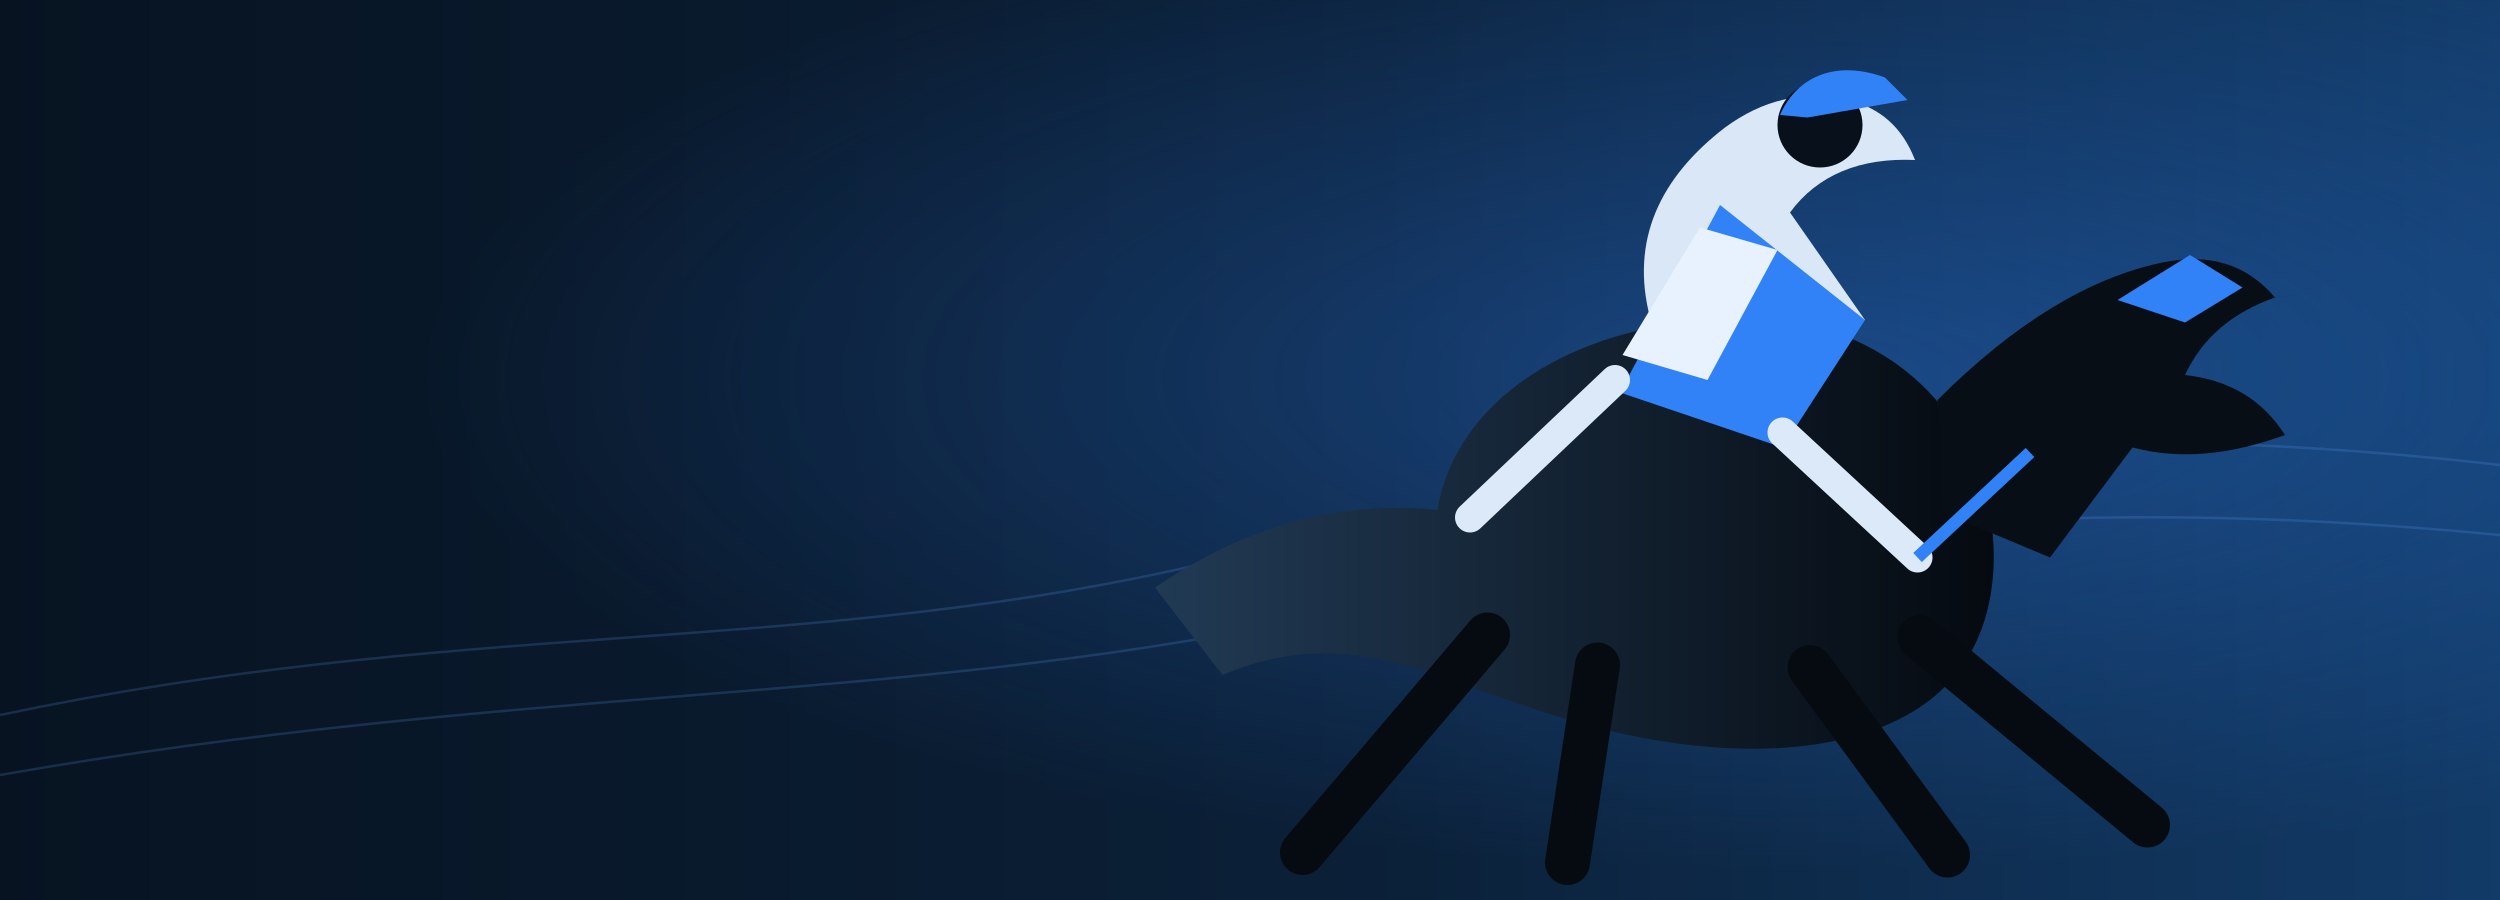
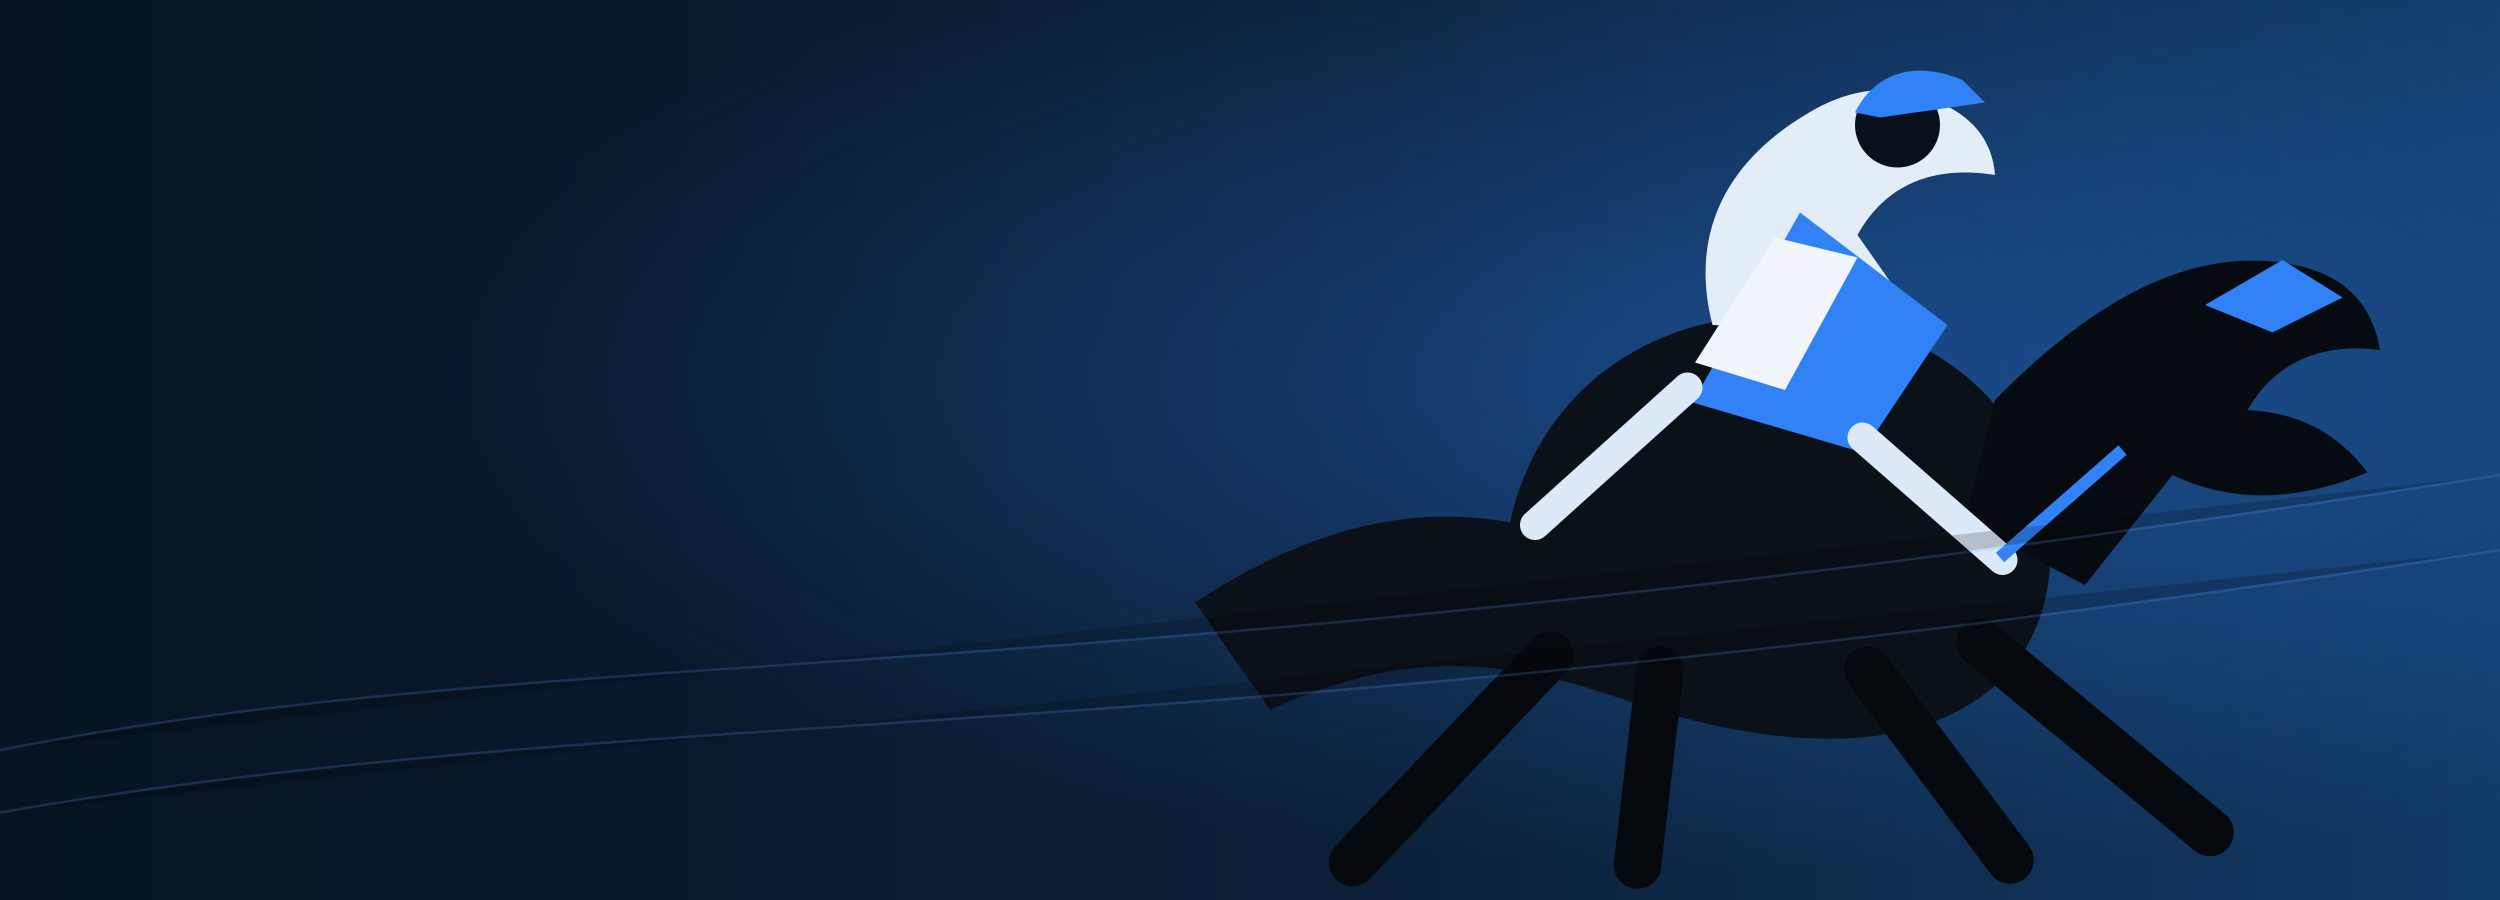
- <svg xmlns="http://www.w3.org/2000/svg" viewBox="0 0 1000 360" role="img" aria-label="Thoroughbred and jockey racing artwork">
+ <svg xmlns="http://www.w3.org/2000/svg" viewBox="0 0 1000 360">
  <defs>
-     <linearGradient id="bg" x1="0" x2="1">
+     <linearGradient id="b">
      <stop stop-color="#071321" />
      <stop offset=".55" stop-color="#0b2038" />
      <stop offset="1" stop-color="#123b68" />
    </linearGradient>
    <radialGradient id="g" cx="72%" cy="42%" r="55%">
-       <stop stop-color="#3182f6" stop-opacity=".34" />
+       <stop stop-color="#3182f6" stop-opacity=".36" />
      <stop offset="1" stop-color="#3182f6" stop-opacity="0" />
    </radialGradient>
-     <linearGradient id="h">
-       <stop stop-color="#213a54" />
-       <stop offset="1" stop-color="#050a10" />
-     </linearGradient>
  </defs>
-   <rect width="1000" height="360" fill="url(#bg)" />
+   <rect width="1000" height="360" fill="url(#b)" />
  <rect width="1000" height="360" fill="url(#g)" />
-   <g opacity=".18" stroke="#65a8ff" fill="none">
-     <path d="M0 286C180 248 315 262 470 228s304-68 530-42" />
-     <path d="M0 310C205 274 355 282 520 248s293-52 480-34" />
+   <g transform="translate(450 15)">
+     <path d="M230 115c60-14 110 10 130 50 18 36 12 78-18 99-34 24-88 20-145 0-52-18-91-17-139 5l-30-43c47-31 88-39 126-32 8-37 34-68 76-79z" fill="#0b1119" />
+     <path d="M348 145c42-43 82-62 120-54 20 4 31 16 34 34-24-3-42 5-53 24 20 1 36 9 48 25-29 12-55 12-78 1l-35 44-48-25z" fill="#060b11" />
+     <path d="M432 107l31-18 24 15-28 14z" fill="#3182f6" />
+     <path d="M170 247L91 330M214 253l-9 78M297 253l57 76M342 242l92 76" stroke="#05090e" stroke-width="19" stroke-linecap="round" />
+     <path d="M235 115c-9-35 4-64 37-84 19-12 38-13 56-4 12 6 19 15 20 28-25-4-44 4-55 24l28 40z" fill="#e3edf8" />
+     <circle cx="309" cy="35" r="17" fill="#07101b" />
+     <path d="M292 30c8-16 24-21 43-13l9 9-42 6z" fill="#3182f6" />
+     <path d="M270 70l-43 76 68 20 34-51z" fill="#3182f6" />
+     <path d="M260 80l33 8-29 53-36-11z" fill="#f1f6fc" />
+     <path d="M225 140l-61 55M295 160l56 49" stroke="#dce9f8" stroke-width="12" stroke-linecap="round" />
+     <path d="M350 208l49-43" stroke="#3182f6" stroke-width="5" />
  </g>
-   <g transform="translate(430 15)">
-     <path d="M236 115c54-12 99 9 119 45 17 30 17 70-2 94-17 22-51 33-96 30-44-3-78-17-112-29-31-11-58-12-86 0l-27-35c37-25 74-35 113-31 5-32 34-64 91-74z" fill="url(#h)" />
-     <path d="M345 145c31-31 61-49 90-55 19-4 34 1 45 14-17 6-29 16-36 31 18 2 31 10 40 24-22 8-42 10-61 5l-33 44-43-18z" fill="#080e16" />
-     <path d="M417 105l29-18 21 13-23 14z" fill="#3182f6" />
-     <path d="M165 239L91 326M209 251l-12 79M294 252l55 75M338 240l91 75" stroke="#060b11" stroke-width="18" stroke-linecap="round" />
-     <path d="M230 112c-8-31 4-56 30-76 15-11 31-15 49-11 13 3 22 11 27 24-22-1-39 6-50 21l30 43z" fill="#d9e7f7" />
-     <circle cx="298" cy="35" r="17" fill="#07101b" />
-     <path d="M282 31c7-16 23-22 42-15l9 9-40 7z" fill="#3182f6" />
-     <path d="M258 67l-40 75 65 22 33-51z" fill="#3182f6" />
-     <path d="M250 76l31 9-28 52-34-10z" fill="#e8f2ff" />
-     <path d="M216 137l-58 55M283 158l54 50" stroke="#dce9f8" stroke-width="12" stroke-linecap="round" />
-     <path d="M337 208l45-42" stroke="#3182f6" stroke-width="5" />
+   <g opacity=".18" stroke="#65a8ff">
+     <path d="M0 300C230 255 430 280 1000 190" />
+     <path d="M0 325C260 280 470 302 1000 220" />
  </g>
</svg>
